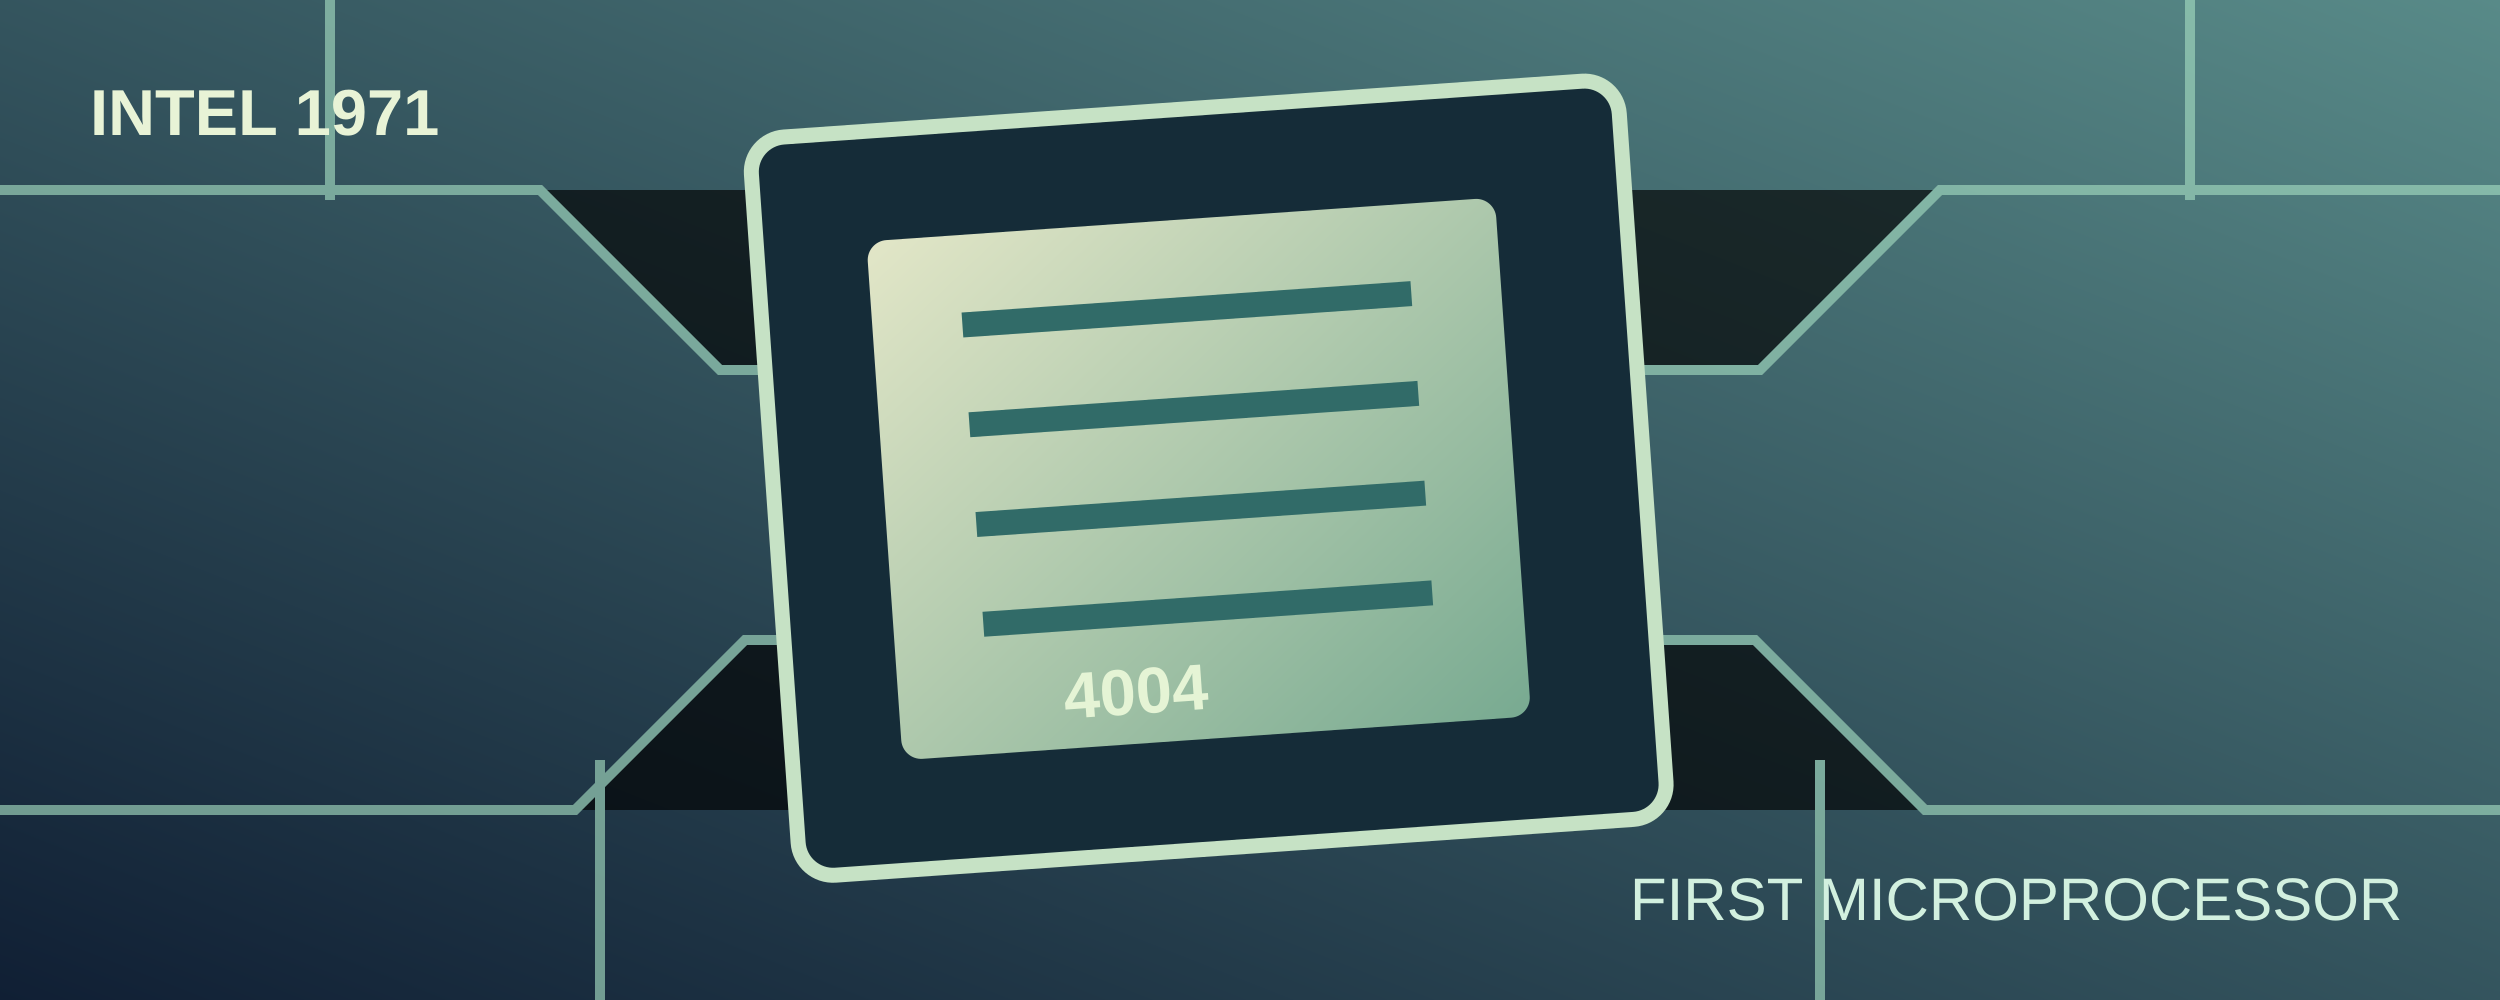
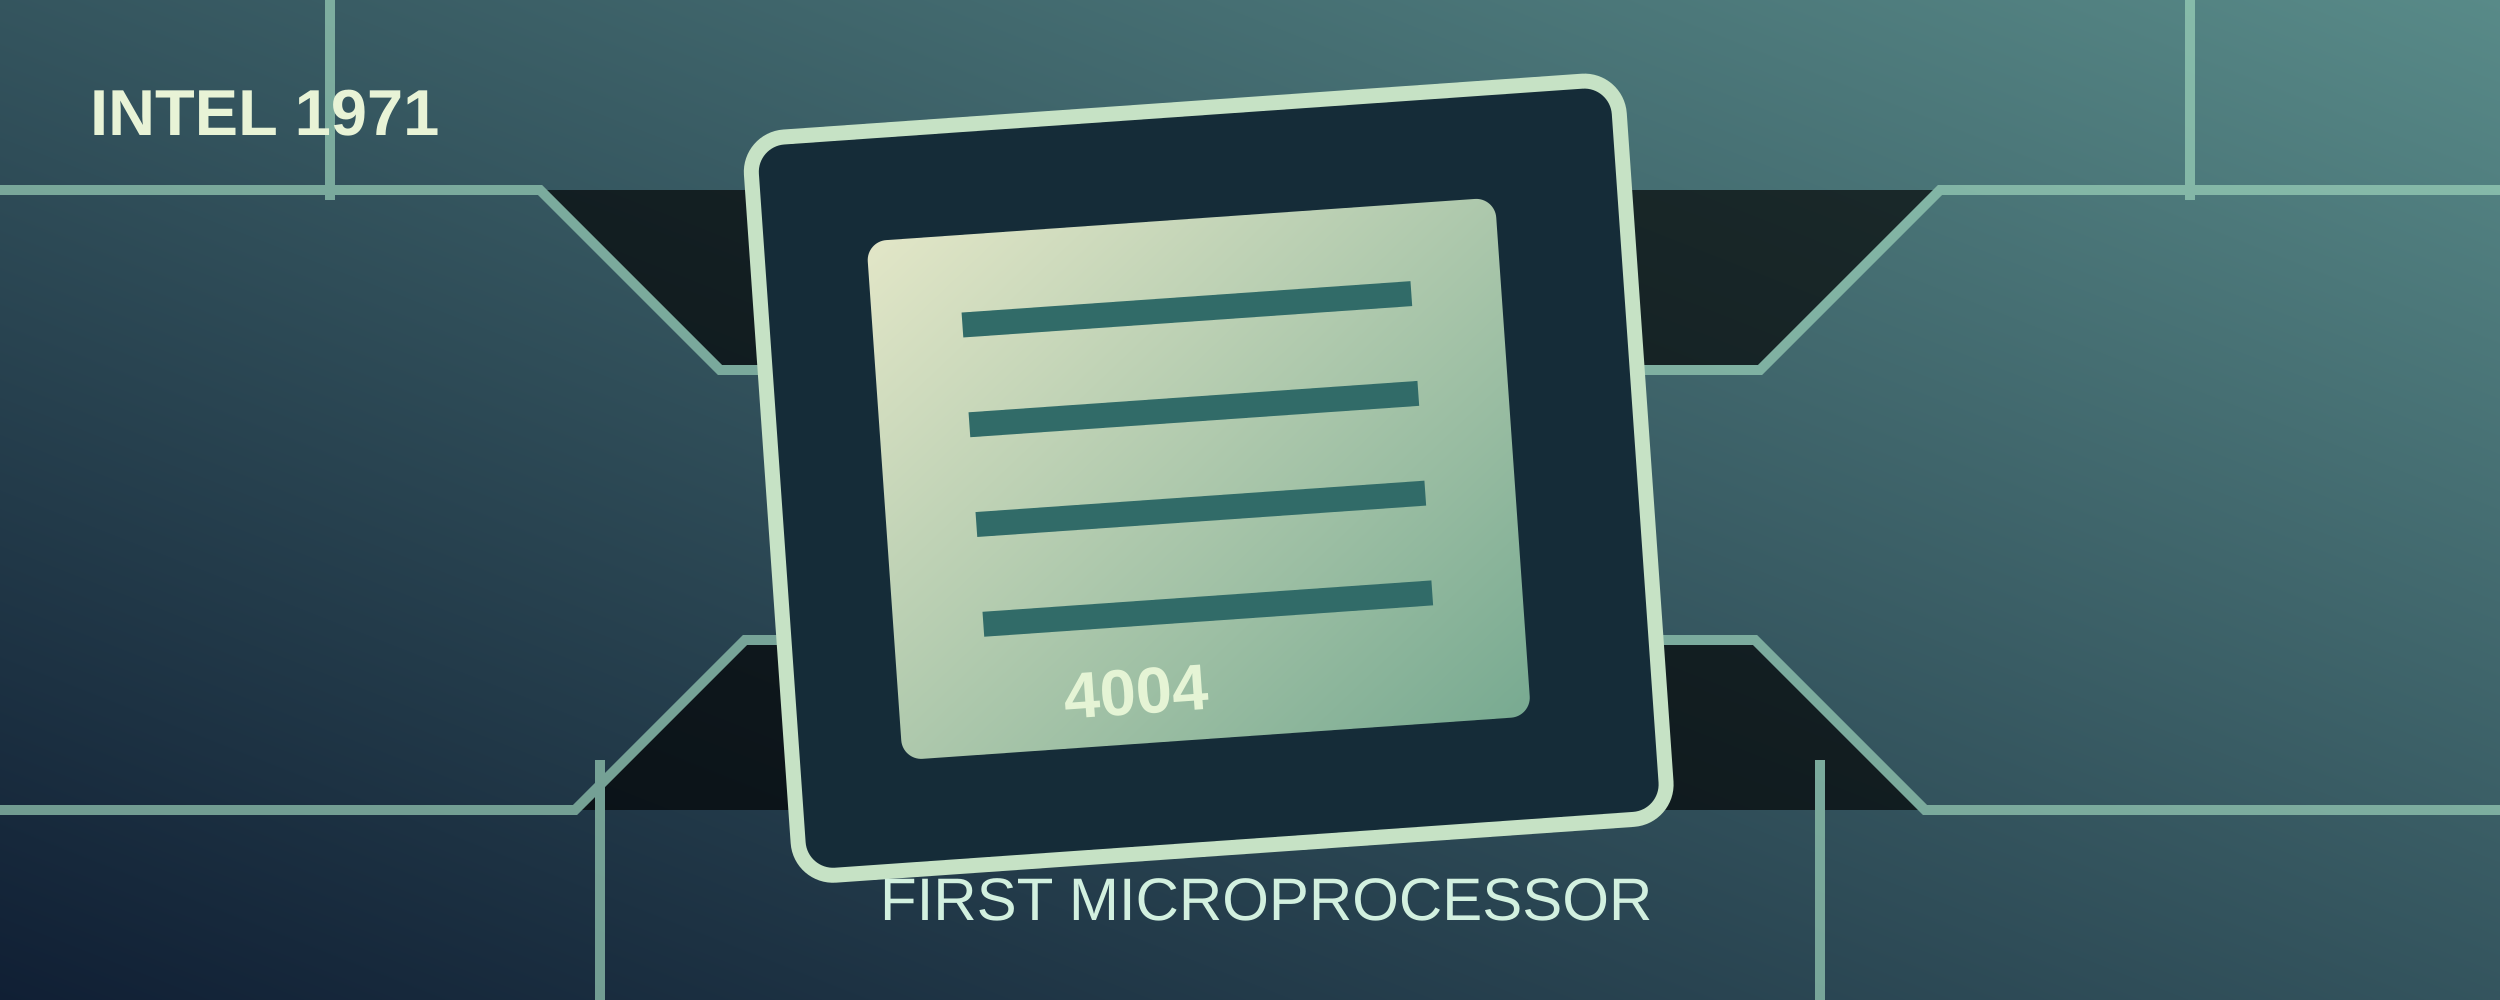
<svg xmlns="http://www.w3.org/2000/svg" width="500" height="200" viewBox="0 0 500 200">
  <defs>
    <linearGradient id="bg" x1="0" y1="1" x2="1" y2="0">
      <stop stop-color="#101f34" />
      <stop offset="1" stop-color="#588a88" />
    </linearGradient>
    <linearGradient id="chip" x1="0" y1="0" x2="1" y2="1">
      <stop stop-color="#e2e6c7" />
      <stop offset="1" stop-color="#78aa91" />
    </linearGradient>
  </defs>
  <rect width="500" height="200" fill="url(#bg)" />
  <g stroke="#a2d8bf" stroke-width="2" opacity=".65">
    <path d="M0 38h108l36 36h208l36-36h112M0 162h115l34-34h202l34 34h115" />
    <path d="M66 0v40m372 0V0m-74 200v-48m-244 48v-48" />
  </g>
  <g transform="translate(169 35) rotate(-4 82 64)">
    <rect x="-14" y="-14" width="174" height="148" rx="7" fill="#152c38" stroke="#c6e2c5" stroke-width="3" />
    <rect x="8" y="8" width="126" height="104" rx="4" fill="url(#chip)" />
    <g stroke="#316b68" stroke-width="5">
      <path d="M26 26h90M26 46h90M26 66h90M26 86h90" />
    </g>
    <text x="41" y="106" fill="#e5f4d5" font-family="Arial" font-size="13" font-weight="bold">4004</text>
  </g>
  <text x="18" y="27" fill="#e8f3d6" font-family="Arial" font-size="13" font-weight="bold">INTEL 1971</text>
-   <text x="326" y="184" fill="#d2f0df" font-family="Arial" font-size="12">FIRST MICROPROCESSOR</text>
+   <text x="176" y="184" fill="#d2f0df" font-family="Arial" font-size="12">FIRST MICROPROCESSOR</text>
</svg>
